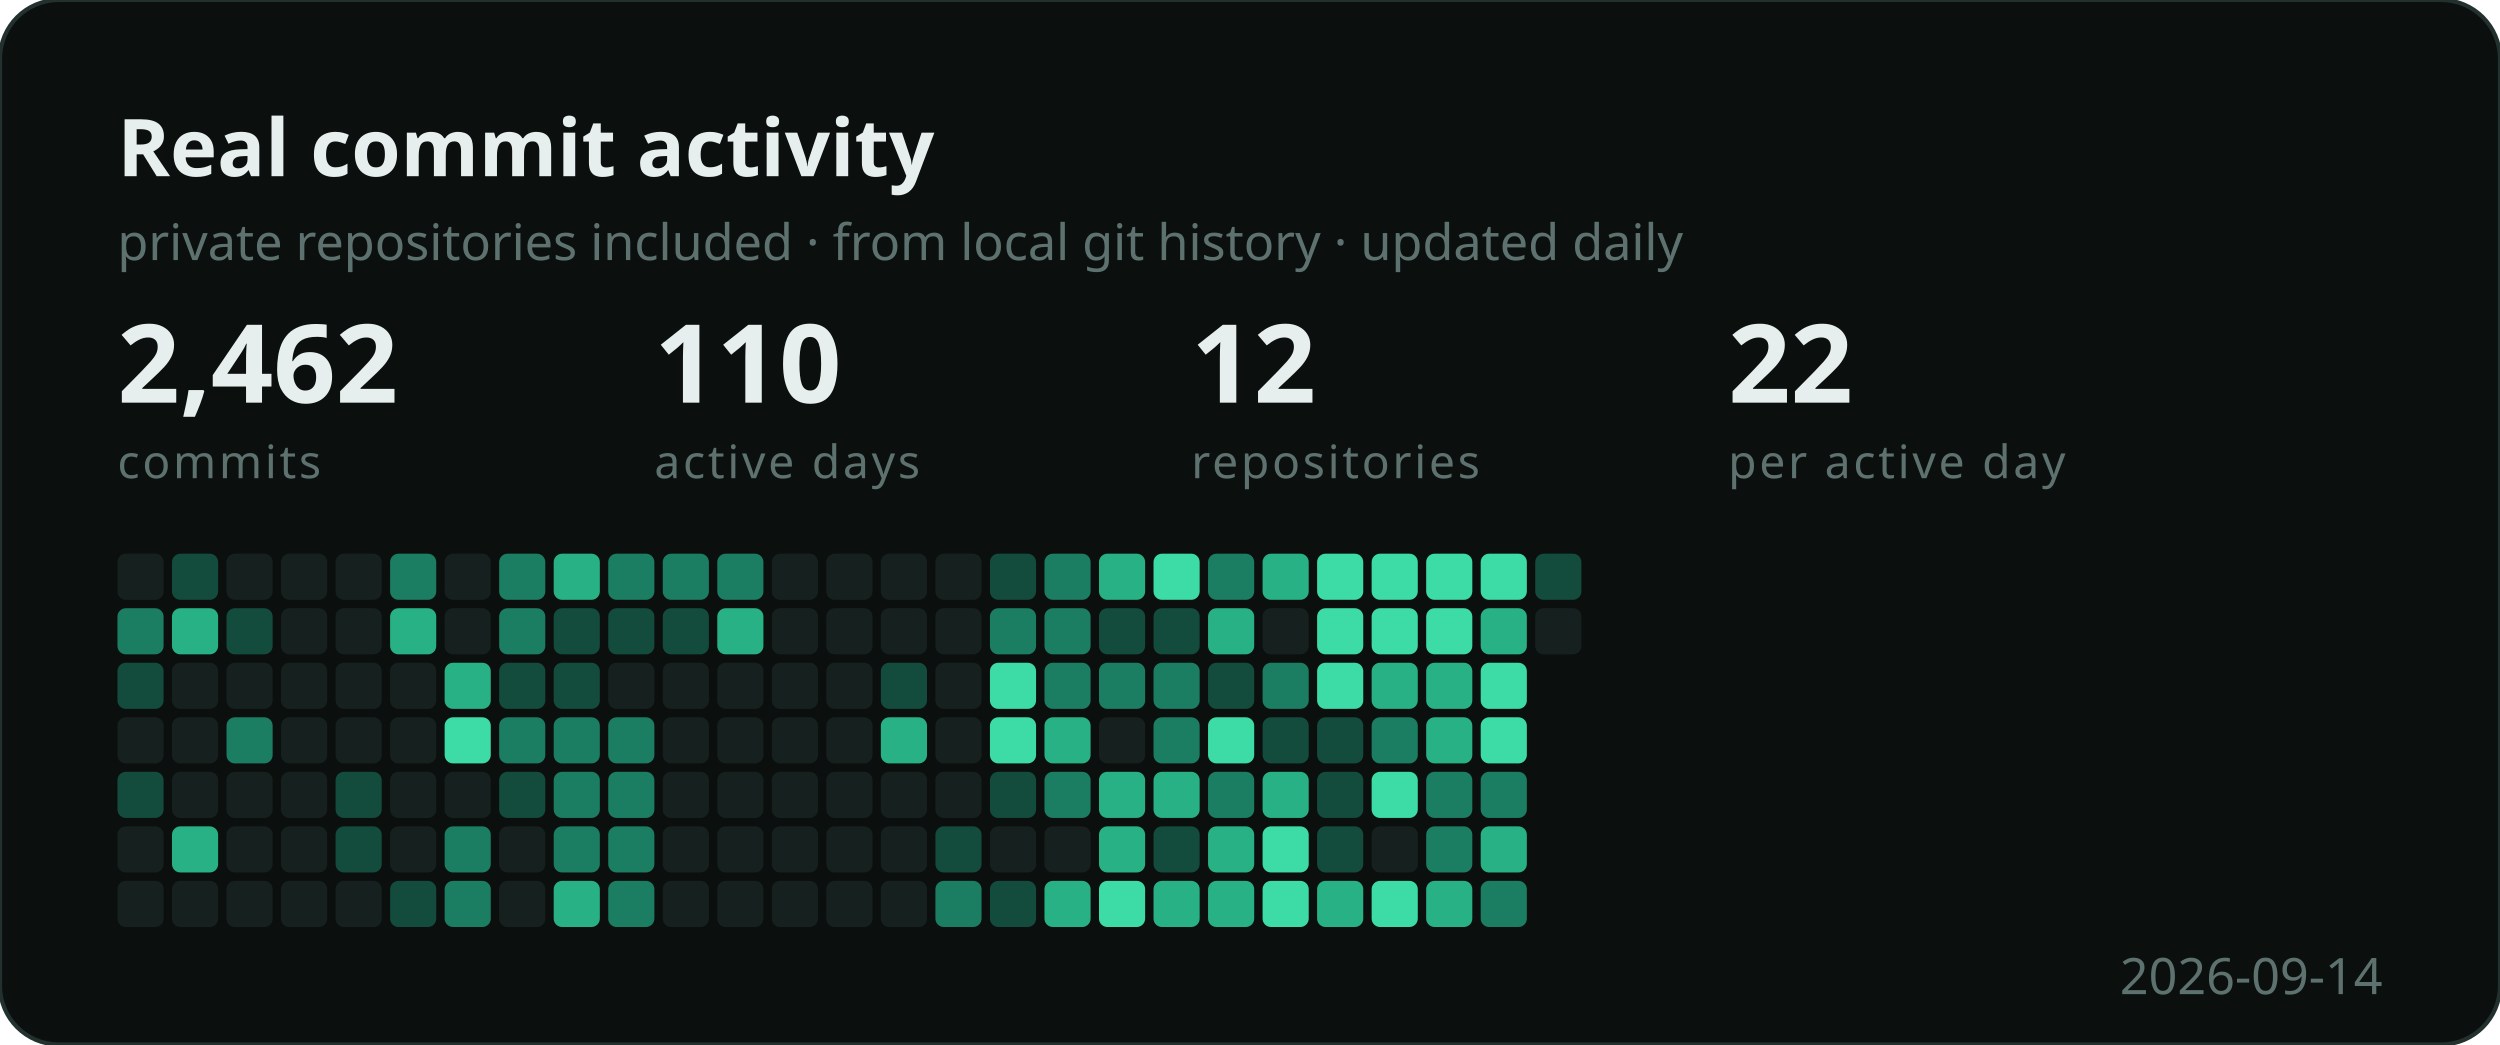
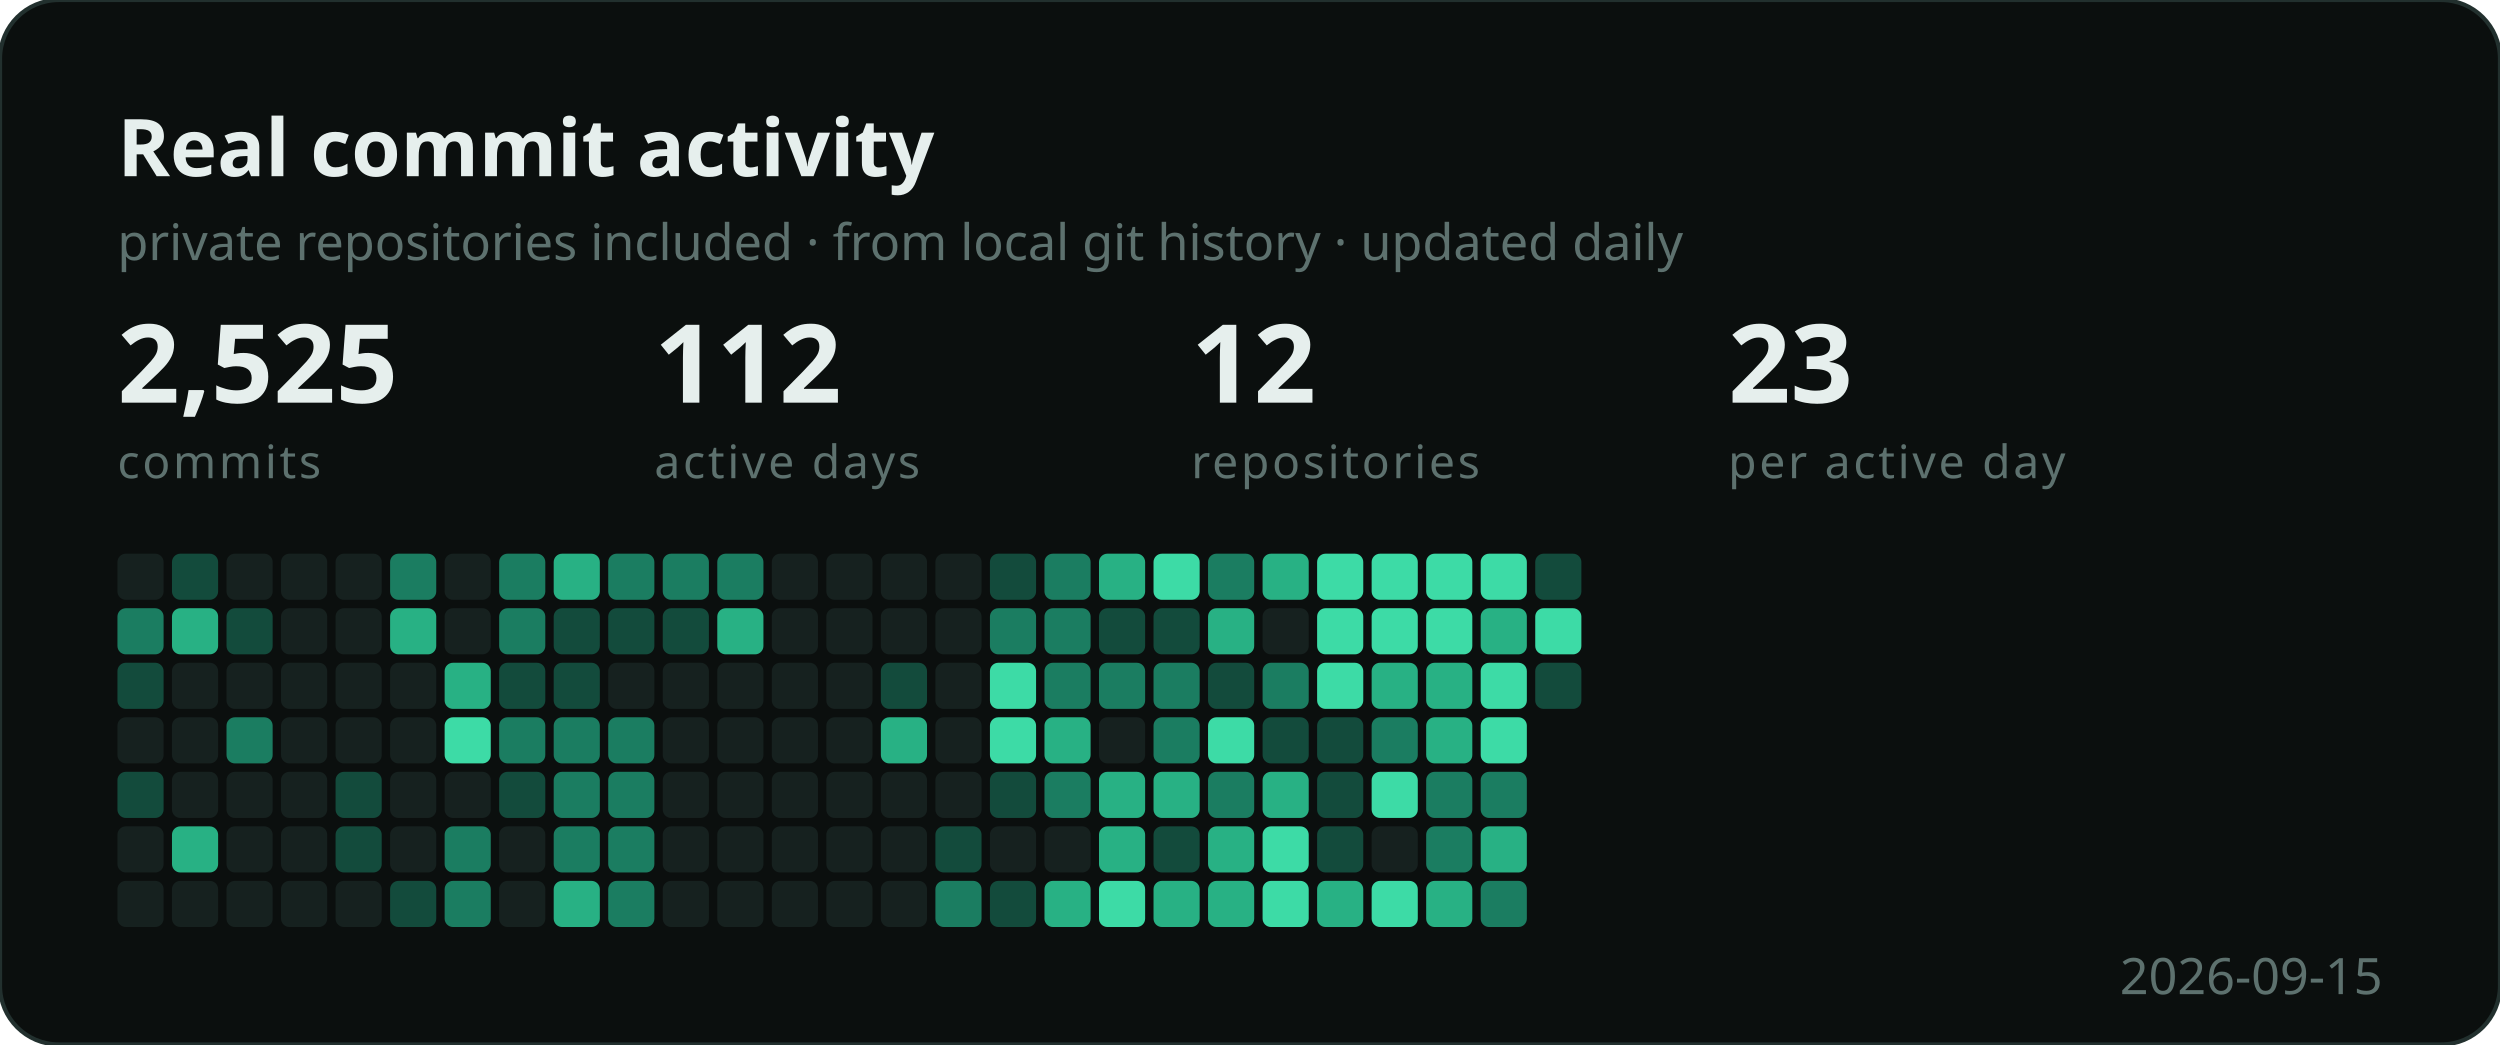
<svg xmlns="http://www.w3.org/2000/svg" width="596" height="249" viewBox="0 0 596 249" role="img" aria-label="Developer activity">
  <style>
    .b { font: 700 19px "Segoe UI", Ubuntu, sans-serif; fill: #e6efed; }
    .s { font: 400 12px "Segoe UI", Ubuntu, sans-serif; fill: #5d716e; }
    .n { font: 700 26px "Segoe UI", Ubuntu, sans-serif; fill: #e6efed; }
    .e { font: 400 11px "Segoe UI", Ubuntu, sans-serif; fill: #5d716e;
          letter-spacing: .06em; text-transform: uppercase; }
  </style>
  <rect width="596" height="249" rx="14" fill="#0b0f0e" stroke="#22302e" />
  <text x="28" y="42" class="b">Real commit activity</text>
  <text x="28" y="62" class="s">private repositories included · from local git history · updated daily</text>
-   <text x="28" y="96" class="n">2,462</text>
+   <text x="28" y="96" class="n">2,525</text>
  <text x="28" y="114" class="e">commits</text>
-   <text x="156" y="96" class="n">110</text>
+   <text x="156" y="96" class="n">112</text>
  <text x="156" y="114" class="e">active days</text>
  <text x="284" y="96" class="n">12</text>
  <text x="284" y="114" class="e">repositories</text>
-   <text x="412" y="96" class="n">22</text>
+   <text x="412" y="96" class="n">23</text>
  <text x="412" y="114" class="e">per active day</text>
  <g transform="translate(28,132)">
    <rect x="0" y="0" width="11" height="11" rx="2" fill="#16211f" />
    <rect x="0" y="13" width="11" height="11" rx="2" fill="#1b7d61" />
    <rect x="0" y="26" width="11" height="11" rx="2" fill="#134b3c" />
    <rect x="0" y="39" width="11" height="11" rx="2" fill="#16211f" />
    <rect x="0" y="52" width="11" height="11" rx="2" fill="#134b3c" />
    <rect x="0" y="65" width="11" height="11" rx="2" fill="#16211f" />
    <rect x="0" y="78" width="11" height="11" rx="2" fill="#16211f" />
    <rect x="13" y="0" width="11" height="11" rx="2" fill="#134b3c" />
    <rect x="13" y="13" width="11" height="11" rx="2" fill="#28b184" />
    <rect x="13" y="26" width="11" height="11" rx="2" fill="#16211f" />
    <rect x="13" y="39" width="11" height="11" rx="2" fill="#16211f" />
    <rect x="13" y="52" width="11" height="11" rx="2" fill="#16211f" />
    <rect x="13" y="65" width="11" height="11" rx="2" fill="#28b184" />
    <rect x="13" y="78" width="11" height="11" rx="2" fill="#16211f" />
    <rect x="26" y="0" width="11" height="11" rx="2" fill="#16211f" />
    <rect x="26" y="13" width="11" height="11" rx="2" fill="#134b3c" />
    <rect x="26" y="26" width="11" height="11" rx="2" fill="#16211f" />
    <rect x="26" y="39" width="11" height="11" rx="2" fill="#1b7d61" />
    <rect x="26" y="52" width="11" height="11" rx="2" fill="#16211f" />
    <rect x="26" y="65" width="11" height="11" rx="2" fill="#16211f" />
    <rect x="26" y="78" width="11" height="11" rx="2" fill="#16211f" />
    <rect x="39" y="0" width="11" height="11" rx="2" fill="#16211f" />
    <rect x="39" y="13" width="11" height="11" rx="2" fill="#16211f" />
    <rect x="39" y="26" width="11" height="11" rx="2" fill="#16211f" />
    <rect x="39" y="39" width="11" height="11" rx="2" fill="#16211f" />
    <rect x="39" y="52" width="11" height="11" rx="2" fill="#16211f" />
    <rect x="39" y="65" width="11" height="11" rx="2" fill="#16211f" />
    <rect x="39" y="78" width="11" height="11" rx="2" fill="#16211f" />
    <rect x="52" y="0" width="11" height="11" rx="2" fill="#16211f" />
    <rect x="52" y="13" width="11" height="11" rx="2" fill="#16211f" />
    <rect x="52" y="26" width="11" height="11" rx="2" fill="#16211f" />
    <rect x="52" y="39" width="11" height="11" rx="2" fill="#16211f" />
    <rect x="52" y="52" width="11" height="11" rx="2" fill="#134b3c" />
    <rect x="52" y="65" width="11" height="11" rx="2" fill="#134b3c" />
    <rect x="52" y="78" width="11" height="11" rx="2" fill="#16211f" />
    <rect x="65" y="0" width="11" height="11" rx="2" fill="#1b7d61" />
    <rect x="65" y="13" width="11" height="11" rx="2" fill="#28b184" />
    <rect x="65" y="26" width="11" height="11" rx="2" fill="#16211f" />
    <rect x="65" y="39" width="11" height="11" rx="2" fill="#16211f" />
    <rect x="65" y="52" width="11" height="11" rx="2" fill="#16211f" />
    <rect x="65" y="65" width="11" height="11" rx="2" fill="#16211f" />
    <rect x="65" y="78" width="11" height="11" rx="2" fill="#134b3c" />
    <rect x="78" y="0" width="11" height="11" rx="2" fill="#16211f" />
    <rect x="78" y="13" width="11" height="11" rx="2" fill="#16211f" />
    <rect x="78" y="26" width="11" height="11" rx="2" fill="#28b184" />
    <rect x="78" y="39" width="11" height="11" rx="2" fill="#3ddba6" />
    <rect x="78" y="52" width="11" height="11" rx="2" fill="#16211f" />
    <rect x="78" y="65" width="11" height="11" rx="2" fill="#1b7d61" />
    <rect x="78" y="78" width="11" height="11" rx="2" fill="#1b7d61" />
    <rect x="91" y="0" width="11" height="11" rx="2" fill="#1b7d61" />
    <rect x="91" y="13" width="11" height="11" rx="2" fill="#1b7d61" />
    <rect x="91" y="26" width="11" height="11" rx="2" fill="#134b3c" />
    <rect x="91" y="39" width="11" height="11" rx="2" fill="#1b7d61" />
    <rect x="91" y="52" width="11" height="11" rx="2" fill="#134b3c" />
    <rect x="91" y="65" width="11" height="11" rx="2" fill="#16211f" />
    <rect x="91" y="78" width="11" height="11" rx="2" fill="#16211f" />
    <rect x="104" y="0" width="11" height="11" rx="2" fill="#28b184" />
    <rect x="104" y="13" width="11" height="11" rx="2" fill="#134b3c" />
    <rect x="104" y="26" width="11" height="11" rx="2" fill="#134b3c" />
    <rect x="104" y="39" width="11" height="11" rx="2" fill="#1b7d61" />
    <rect x="104" y="52" width="11" height="11" rx="2" fill="#1b7d61" />
    <rect x="104" y="65" width="11" height="11" rx="2" fill="#1b7d61" />
    <rect x="104" y="78" width="11" height="11" rx="2" fill="#28b184" />
    <rect x="117" y="0" width="11" height="11" rx="2" fill="#1b7d61" />
    <rect x="117" y="13" width="11" height="11" rx="2" fill="#134b3c" />
    <rect x="117" y="26" width="11" height="11" rx="2" fill="#16211f" />
    <rect x="117" y="39" width="11" height="11" rx="2" fill="#1b7d61" />
    <rect x="117" y="52" width="11" height="11" rx="2" fill="#1b7d61" />
    <rect x="117" y="65" width="11" height="11" rx="2" fill="#1b7d61" />
    <rect x="117" y="78" width="11" height="11" rx="2" fill="#1b7d61" />
    <rect x="130" y="0" width="11" height="11" rx="2" fill="#1b7d61" />
    <rect x="130" y="13" width="11" height="11" rx="2" fill="#134b3c" />
    <rect x="130" y="26" width="11" height="11" rx="2" fill="#16211f" />
    <rect x="130" y="39" width="11" height="11" rx="2" fill="#16211f" />
    <rect x="130" y="52" width="11" height="11" rx="2" fill="#16211f" />
    <rect x="130" y="65" width="11" height="11" rx="2" fill="#16211f" />
    <rect x="130" y="78" width="11" height="11" rx="2" fill="#16211f" />
    <rect x="143" y="0" width="11" height="11" rx="2" fill="#1b7d61" />
    <rect x="143" y="13" width="11" height="11" rx="2" fill="#28b184" />
    <rect x="143" y="26" width="11" height="11" rx="2" fill="#16211f" />
    <rect x="143" y="39" width="11" height="11" rx="2" fill="#16211f" />
    <rect x="143" y="52" width="11" height="11" rx="2" fill="#16211f" />
    <rect x="143" y="65" width="11" height="11" rx="2" fill="#16211f" />
    <rect x="143" y="78" width="11" height="11" rx="2" fill="#16211f" />
    <rect x="156" y="0" width="11" height="11" rx="2" fill="#16211f" />
    <rect x="156" y="13" width="11" height="11" rx="2" fill="#16211f" />
    <rect x="156" y="26" width="11" height="11" rx="2" fill="#16211f" />
    <rect x="156" y="39" width="11" height="11" rx="2" fill="#16211f" />
    <rect x="156" y="52" width="11" height="11" rx="2" fill="#16211f" />
    <rect x="156" y="65" width="11" height="11" rx="2" fill="#16211f" />
    <rect x="156" y="78" width="11" height="11" rx="2" fill="#16211f" />
    <rect x="169" y="0" width="11" height="11" rx="2" fill="#16211f" />
    <rect x="169" y="13" width="11" height="11" rx="2" fill="#16211f" />
    <rect x="169" y="26" width="11" height="11" rx="2" fill="#16211f" />
    <rect x="169" y="39" width="11" height="11" rx="2" fill="#16211f" />
    <rect x="169" y="52" width="11" height="11" rx="2" fill="#16211f" />
    <rect x="169" y="65" width="11" height="11" rx="2" fill="#16211f" />
    <rect x="169" y="78" width="11" height="11" rx="2" fill="#16211f" />
    <rect x="182" y="0" width="11" height="11" rx="2" fill="#16211f" />
    <rect x="182" y="13" width="11" height="11" rx="2" fill="#16211f" />
    <rect x="182" y="26" width="11" height="11" rx="2" fill="#134b3c" />
    <rect x="182" y="39" width="11" height="11" rx="2" fill="#28b184" />
    <rect x="182" y="52" width="11" height="11" rx="2" fill="#16211f" />
    <rect x="182" y="65" width="11" height="11" rx="2" fill="#16211f" />
    <rect x="182" y="78" width="11" height="11" rx="2" fill="#16211f" />
    <rect x="195" y="0" width="11" height="11" rx="2" fill="#16211f" />
    <rect x="195" y="13" width="11" height="11" rx="2" fill="#16211f" />
    <rect x="195" y="26" width="11" height="11" rx="2" fill="#16211f" />
    <rect x="195" y="39" width="11" height="11" rx="2" fill="#16211f" />
    <rect x="195" y="52" width="11" height="11" rx="2" fill="#16211f" />
    <rect x="195" y="65" width="11" height="11" rx="2" fill="#134b3c" />
    <rect x="195" y="78" width="11" height="11" rx="2" fill="#1b7d61" />
    <rect x="208" y="0" width="11" height="11" rx="2" fill="#134b3c" />
    <rect x="208" y="13" width="11" height="11" rx="2" fill="#1b7d61" />
    <rect x="208" y="26" width="11" height="11" rx="2" fill="#3ddba6" />
    <rect x="208" y="39" width="11" height="11" rx="2" fill="#3ddba6" />
    <rect x="208" y="52" width="11" height="11" rx="2" fill="#134b3c" />
    <rect x="208" y="65" width="11" height="11" rx="2" fill="#16211f" />
    <rect x="208" y="78" width="11" height="11" rx="2" fill="#134b3c" />
    <rect x="221" y="0" width="11" height="11" rx="2" fill="#1b7d61" />
    <rect x="221" y="13" width="11" height="11" rx="2" fill="#1b7d61" />
    <rect x="221" y="26" width="11" height="11" rx="2" fill="#1b7d61" />
    <rect x="221" y="39" width="11" height="11" rx="2" fill="#28b184" />
    <rect x="221" y="52" width="11" height="11" rx="2" fill="#1b7d61" />
    <rect x="221" y="65" width="11" height="11" rx="2" fill="#16211f" />
    <rect x="221" y="78" width="11" height="11" rx="2" fill="#28b184" />
    <rect x="234" y="0" width="11" height="11" rx="2" fill="#28b184" />
    <rect x="234" y="13" width="11" height="11" rx="2" fill="#134b3c" />
    <rect x="234" y="26" width="11" height="11" rx="2" fill="#1b7d61" />
    <rect x="234" y="39" width="11" height="11" rx="2" fill="#16211f" />
    <rect x="234" y="52" width="11" height="11" rx="2" fill="#28b184" />
    <rect x="234" y="65" width="11" height="11" rx="2" fill="#28b184" />
    <rect x="234" y="78" width="11" height="11" rx="2" fill="#3ddba6" />
    <rect x="247" y="0" width="11" height="11" rx="2" fill="#3ddba6" />
    <rect x="247" y="13" width="11" height="11" rx="2" fill="#134b3c" />
    <rect x="247" y="26" width="11" height="11" rx="2" fill="#1b7d61" />
    <rect x="247" y="39" width="11" height="11" rx="2" fill="#1b7d61" />
    <rect x="247" y="52" width="11" height="11" rx="2" fill="#28b184" />
    <rect x="247" y="65" width="11" height="11" rx="2" fill="#134b3c" />
    <rect x="247" y="78" width="11" height="11" rx="2" fill="#28b184" />
    <rect x="260" y="0" width="11" height="11" rx="2" fill="#1b7d61" />
    <rect x="260" y="13" width="11" height="11" rx="2" fill="#28b184" />
    <rect x="260" y="26" width="11" height="11" rx="2" fill="#134b3c" />
    <rect x="260" y="39" width="11" height="11" rx="2" fill="#3ddba6" />
    <rect x="260" y="52" width="11" height="11" rx="2" fill="#1b7d61" />
    <rect x="260" y="65" width="11" height="11" rx="2" fill="#28b184" />
    <rect x="260" y="78" width="11" height="11" rx="2" fill="#28b184" />
    <rect x="273" y="0" width="11" height="11" rx="2" fill="#28b184" />
    <rect x="273" y="13" width="11" height="11" rx="2" fill="#16211f" />
    <rect x="273" y="26" width="11" height="11" rx="2" fill="#1b7d61" />
    <rect x="273" y="39" width="11" height="11" rx="2" fill="#134b3c" />
    <rect x="273" y="52" width="11" height="11" rx="2" fill="#28b184" />
    <rect x="273" y="65" width="11" height="11" rx="2" fill="#3ddba6" />
    <rect x="273" y="78" width="11" height="11" rx="2" fill="#3ddba6" />
    <rect x="286" y="0" width="11" height="11" rx="2" fill="#3ddba6" />
    <rect x="286" y="13" width="11" height="11" rx="2" fill="#3ddba6" />
    <rect x="286" y="26" width="11" height="11" rx="2" fill="#3ddba6" />
    <rect x="286" y="39" width="11" height="11" rx="2" fill="#134b3c" />
    <rect x="286" y="52" width="11" height="11" rx="2" fill="#134b3c" />
    <rect x="286" y="65" width="11" height="11" rx="2" fill="#134b3c" />
    <rect x="286" y="78" width="11" height="11" rx="2" fill="#28b184" />
    <rect x="299" y="0" width="11" height="11" rx="2" fill="#3ddba6" />
    <rect x="299" y="13" width="11" height="11" rx="2" fill="#3ddba6" />
    <rect x="299" y="26" width="11" height="11" rx="2" fill="#28b184" />
    <rect x="299" y="39" width="11" height="11" rx="2" fill="#1b7d61" />
    <rect x="299" y="52" width="11" height="11" rx="2" fill="#3ddba6" />
    <rect x="299" y="65" width="11" height="11" rx="2" fill="#16211f" />
    <rect x="299" y="78" width="11" height="11" rx="2" fill="#3ddba6" />
    <rect x="312" y="0" width="11" height="11" rx="2" fill="#3ddba6" />
    <rect x="312" y="13" width="11" height="11" rx="2" fill="#3ddba6" />
    <rect x="312" y="26" width="11" height="11" rx="2" fill="#28b184" />
    <rect x="312" y="39" width="11" height="11" rx="2" fill="#28b184" />
    <rect x="312" y="52" width="11" height="11" rx="2" fill="#1b7d61" />
    <rect x="312" y="65" width="11" height="11" rx="2" fill="#1b7d61" />
    <rect x="312" y="78" width="11" height="11" rx="2" fill="#28b184" />
    <rect x="325" y="0" width="11" height="11" rx="2" fill="#3ddba6" />
    <rect x="325" y="13" width="11" height="11" rx="2" fill="#28b184" />
    <rect x="325" y="26" width="11" height="11" rx="2" fill="#3ddba6" />
    <rect x="325" y="39" width="11" height="11" rx="2" fill="#3ddba6" />
    <rect x="325" y="52" width="11" height="11" rx="2" fill="#1b7d61" />
    <rect x="325" y="65" width="11" height="11" rx="2" fill="#28b184" />
    <rect x="325" y="78" width="11" height="11" rx="2" fill="#1b7d61" />
    <rect x="338" y="0" width="11" height="11" rx="2" fill="#134b3c" />
-     <rect x="338" y="13" width="11" height="11" rx="2" fill="#16211f" />
+     <rect x="338" y="13" width="11" height="11" rx="2" fill="#3ddba6" />
+     <rect x="338" y="26" width="11" height="11" rx="2" fill="#134b3c" />
  </g>
-   <text x="568" y="237" class="s" text-anchor="end">2026-09-14</text>
+   <text x="568" y="237" class="s" text-anchor="end">2026-09-15</text>
</svg>
